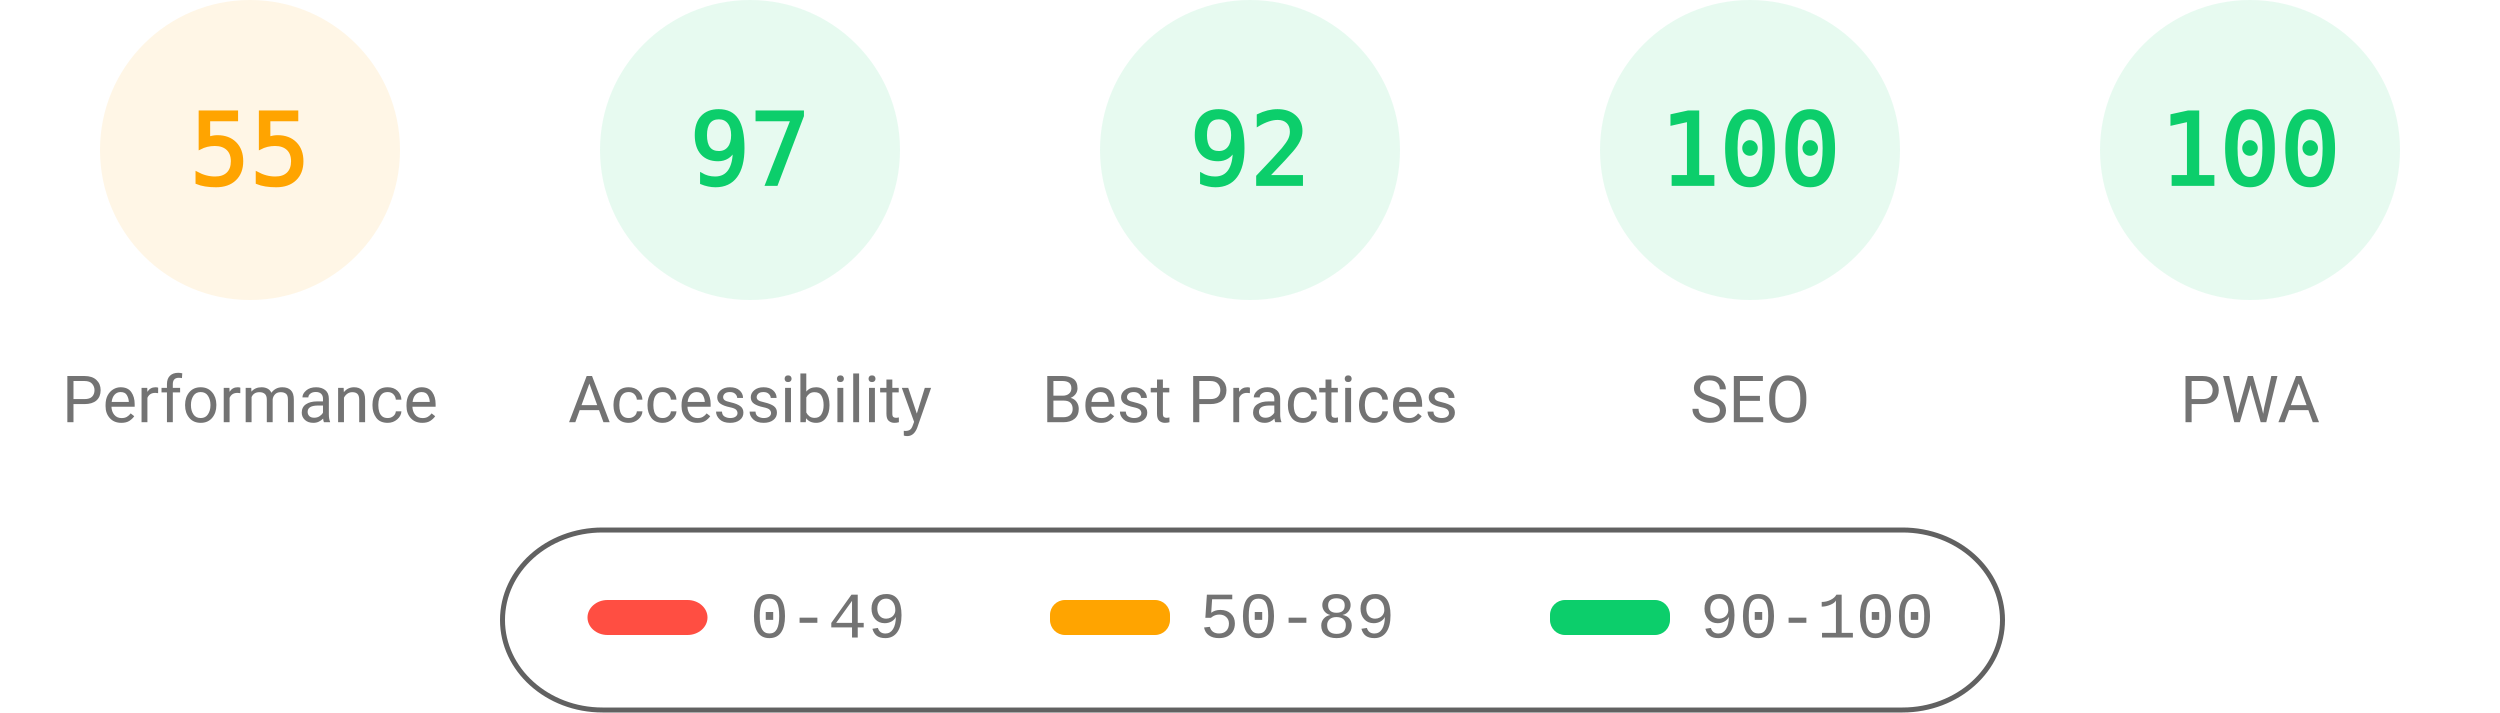
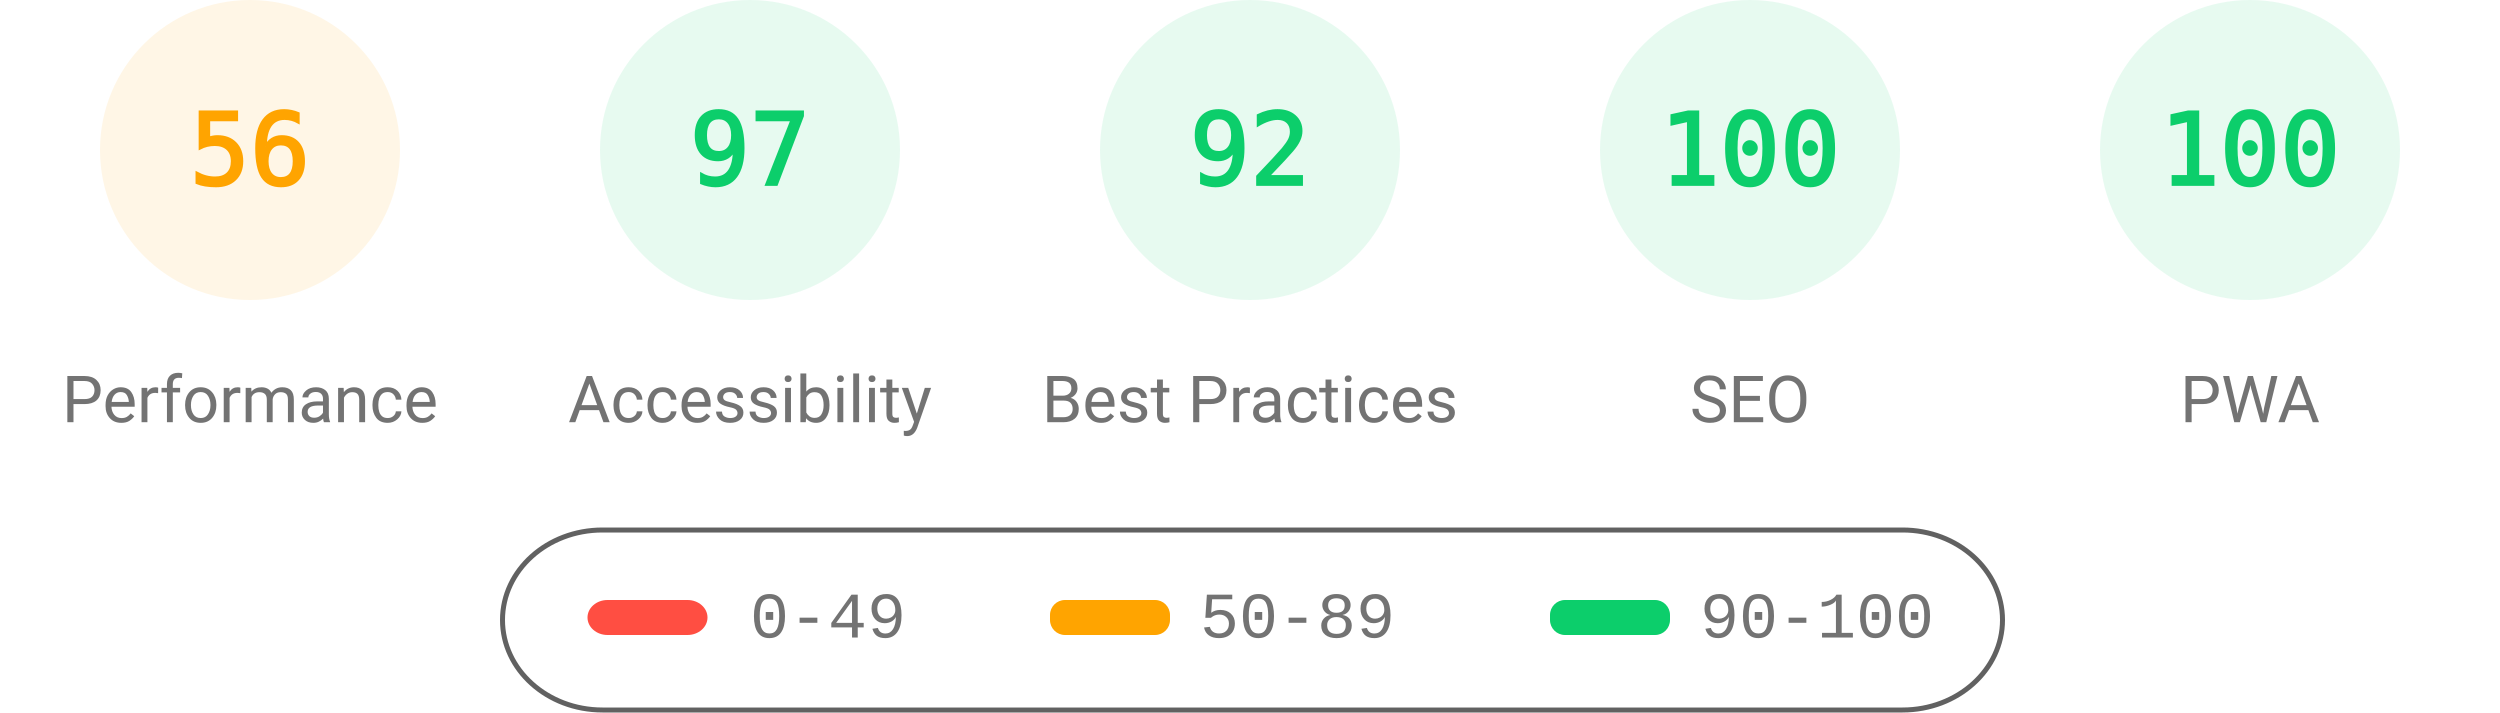
<svg xmlns="http://www.w3.org/2000/svg" fill="none" width="1000" height="285">
  <style>.gauge-base{opacity:.1}.gauge-arc{fill:none;animation-delay:250ms;stroke-linecap:round;transform:rotate(-90deg);transform-origin:100px 60px;animation:load-gauge 1s ease forwards}.guage-text{font-size:40px;font-family:monospace;text-align:center}.guage-red{color:#ff4e42;fill:#ff4e42;stroke:#ff4e42}.guage-orange{color:#ffa400;fill:#ffa400;stroke:#ffa400}.guage-green{color:#0cce6b;fill:#0cce6b;stroke:#0cce6b}.guage-undefined{color:#5c5c5c;fill:#5c5c5c;stroke:#5c5c5c}.guage-title{color:#737373;fill:#737373;stroke:none;font-size:26px;line-height:26px;font-family:Roboto,Halvetica,Arial,sans-serif}@keyframes load-gauge{from{stroke-dasharray:0 352.858}}</style>
  <svg class="guage-div guage-perf guage-orange" viewBox="0 0 200 200" width="200" height="200">
    <circle class="gauge-base" r="56" cx="100" cy="60" stroke-width="8" />
-     <circle class="gauge-arc guage-arc-1" r="56" cx="100" cy="60" stroke-width="8" style="stroke-dasharray:193.522,351.858" />
-     <text class="guage-text" x="100" y="60" alignment-baseline="central" dominant-baseline="central" text-anchor="middle">55</text>
+     <circle class="gauge-arc guage-arc-1" r="56" cx="100" cy="60" stroke-width="8" style="stroke-dasharray:197.04,351.858" />
+     <text class="guage-text" x="100" y="60" alignment-baseline="central" dominant-baseline="central" text-anchor="middle">56</text>
    <text class="guage-title" x="100" y="160" alignment-baseline="central" dominant-baseline="central" text-anchor="middle">Performance</text>
  </svg>
  <svg class="guage-div guage-acc guage-green" viewBox="0 0 200 200" width="200" height="200" x="200">
    <circle class="gauge-base" r="56" cx="100" cy="60" stroke-width="8" />
    <circle class="gauge-arc guage-arc-2" r="56" cx="100" cy="60" stroke-width="8" style="stroke-dasharray:341.302,351.858" />
    <text class="guage-text" x="100" y="60" alignment-baseline="central" dominant-baseline="central" text-anchor="middle">97</text>
    <text class="guage-title" x="100" y="160" alignment-baseline="central" dominant-baseline="central" text-anchor="middle">Accessibility</text>
  </svg>
  <svg class="guage-div guage-best guage-green" viewBox="0 0 200 200" width="200" height="200" x="400">
    <circle class="gauge-base" r="56" cx="100" cy="60" stroke-width="8" />
    <circle class="gauge-arc guage-arc-3" r="56" cx="100" cy="60" stroke-width="8" style="stroke-dasharray:323.709,351.858" />
    <text class="guage-text" x="100" y="60" alignment-baseline="central" dominant-baseline="central" text-anchor="middle">92</text>
    <text class="guage-title" x="100" y="160" alignment-baseline="central" dominant-baseline="central" text-anchor="middle">Best Practices</text>
  </svg>
  <svg class="guage-div guage-seo guage-green" viewBox="0 0 200 200" width="200" height="200" x="600">
    <circle class="gauge-base" r="56" cx="100" cy="60" stroke-width="8" />
    <circle class="gauge-arc guage-arc-4" r="56" cx="100" cy="60" stroke-width="8" style="stroke-dasharray:351.858,351.858" />
    <text class="guage-text" x="100" y="60" alignment-baseline="central" dominant-baseline="central" text-anchor="middle">100</text>
    <text class="guage-title" x="100" y="160" alignment-baseline="central" dominant-baseline="central" text-anchor="middle">SEO</text>
  </svg>
  <svg class="guage-div guage-pwa guage-green" viewBox="0 0 200 200" width="200" height="200" x="800">
    <circle class="gauge-base" r="56" cx="100" cy="60" stroke-width="8" />
    <circle class="gauge-arc guage-arc-4" r="56" cx="100" cy="60" stroke-width="8" style="stroke-dasharray:351.858,351.858" />
    <text class="guage-text" x="100" y="60" alignment-baseline="central" dominant-baseline="central" text-anchor="middle">100</text>
    <text class="guage-title" x="100" y="160" alignment-baseline="central" dominant-baseline="central" text-anchor="middle">PWA</text>
  </svg>
  <svg width="604" height="76" x="200" y="210">
    <path fill="none" id="canvas_background" d="M-1-1h604v80H-1z" />
    <rect fill-opacity="0" stroke="#616161" stroke-width="2" rx="40" id="svg_2" height="72" width="600" y="2" x="1" fill="#000" />
    <rect stroke="#000" rx="8" id="svg_3" height="14" width="48" y="30" x="35" stroke-opacity="null" stroke-width="0" fill="#ff4e42" />
    <rect stroke="#000" rx="6" id="svg_4" height="14" width="48" y="30" x="220" stroke-opacity="null" stroke-width="0" fill="#ffa400" />
    <rect stroke="#000" rx="6" id="svg_5" height="14" width="48" y="30" x="420" stroke-opacity="null" stroke-width="0" fill="#0cce6b" />
    <text xml:space="preserve" text-anchor="start" font-family="'Courier New', Courier, monospace" font-size="26" id="svg_6" y="45" x="100" stroke-opacity="null" stroke-width="0" stroke="#000" fill="#737373">0-49</text>
    <text xml:space="preserve" text-anchor="start" font-family="'Courier New', Courier, monospace" font-size="26" id="svg_7" y="45" x="280" stroke-opacity="null" stroke-width="0" stroke="#000" fill="#737373">50-89</text>
    <text xml:space="preserve" text-anchor="start" font-family="'Courier New', Courier, monospace" font-size="26" id="svg_8" y="45" x="480" stroke-opacity="null" stroke-width="0" stroke="#000" fill="#737373">90-100</text>
  </svg>
</svg>
